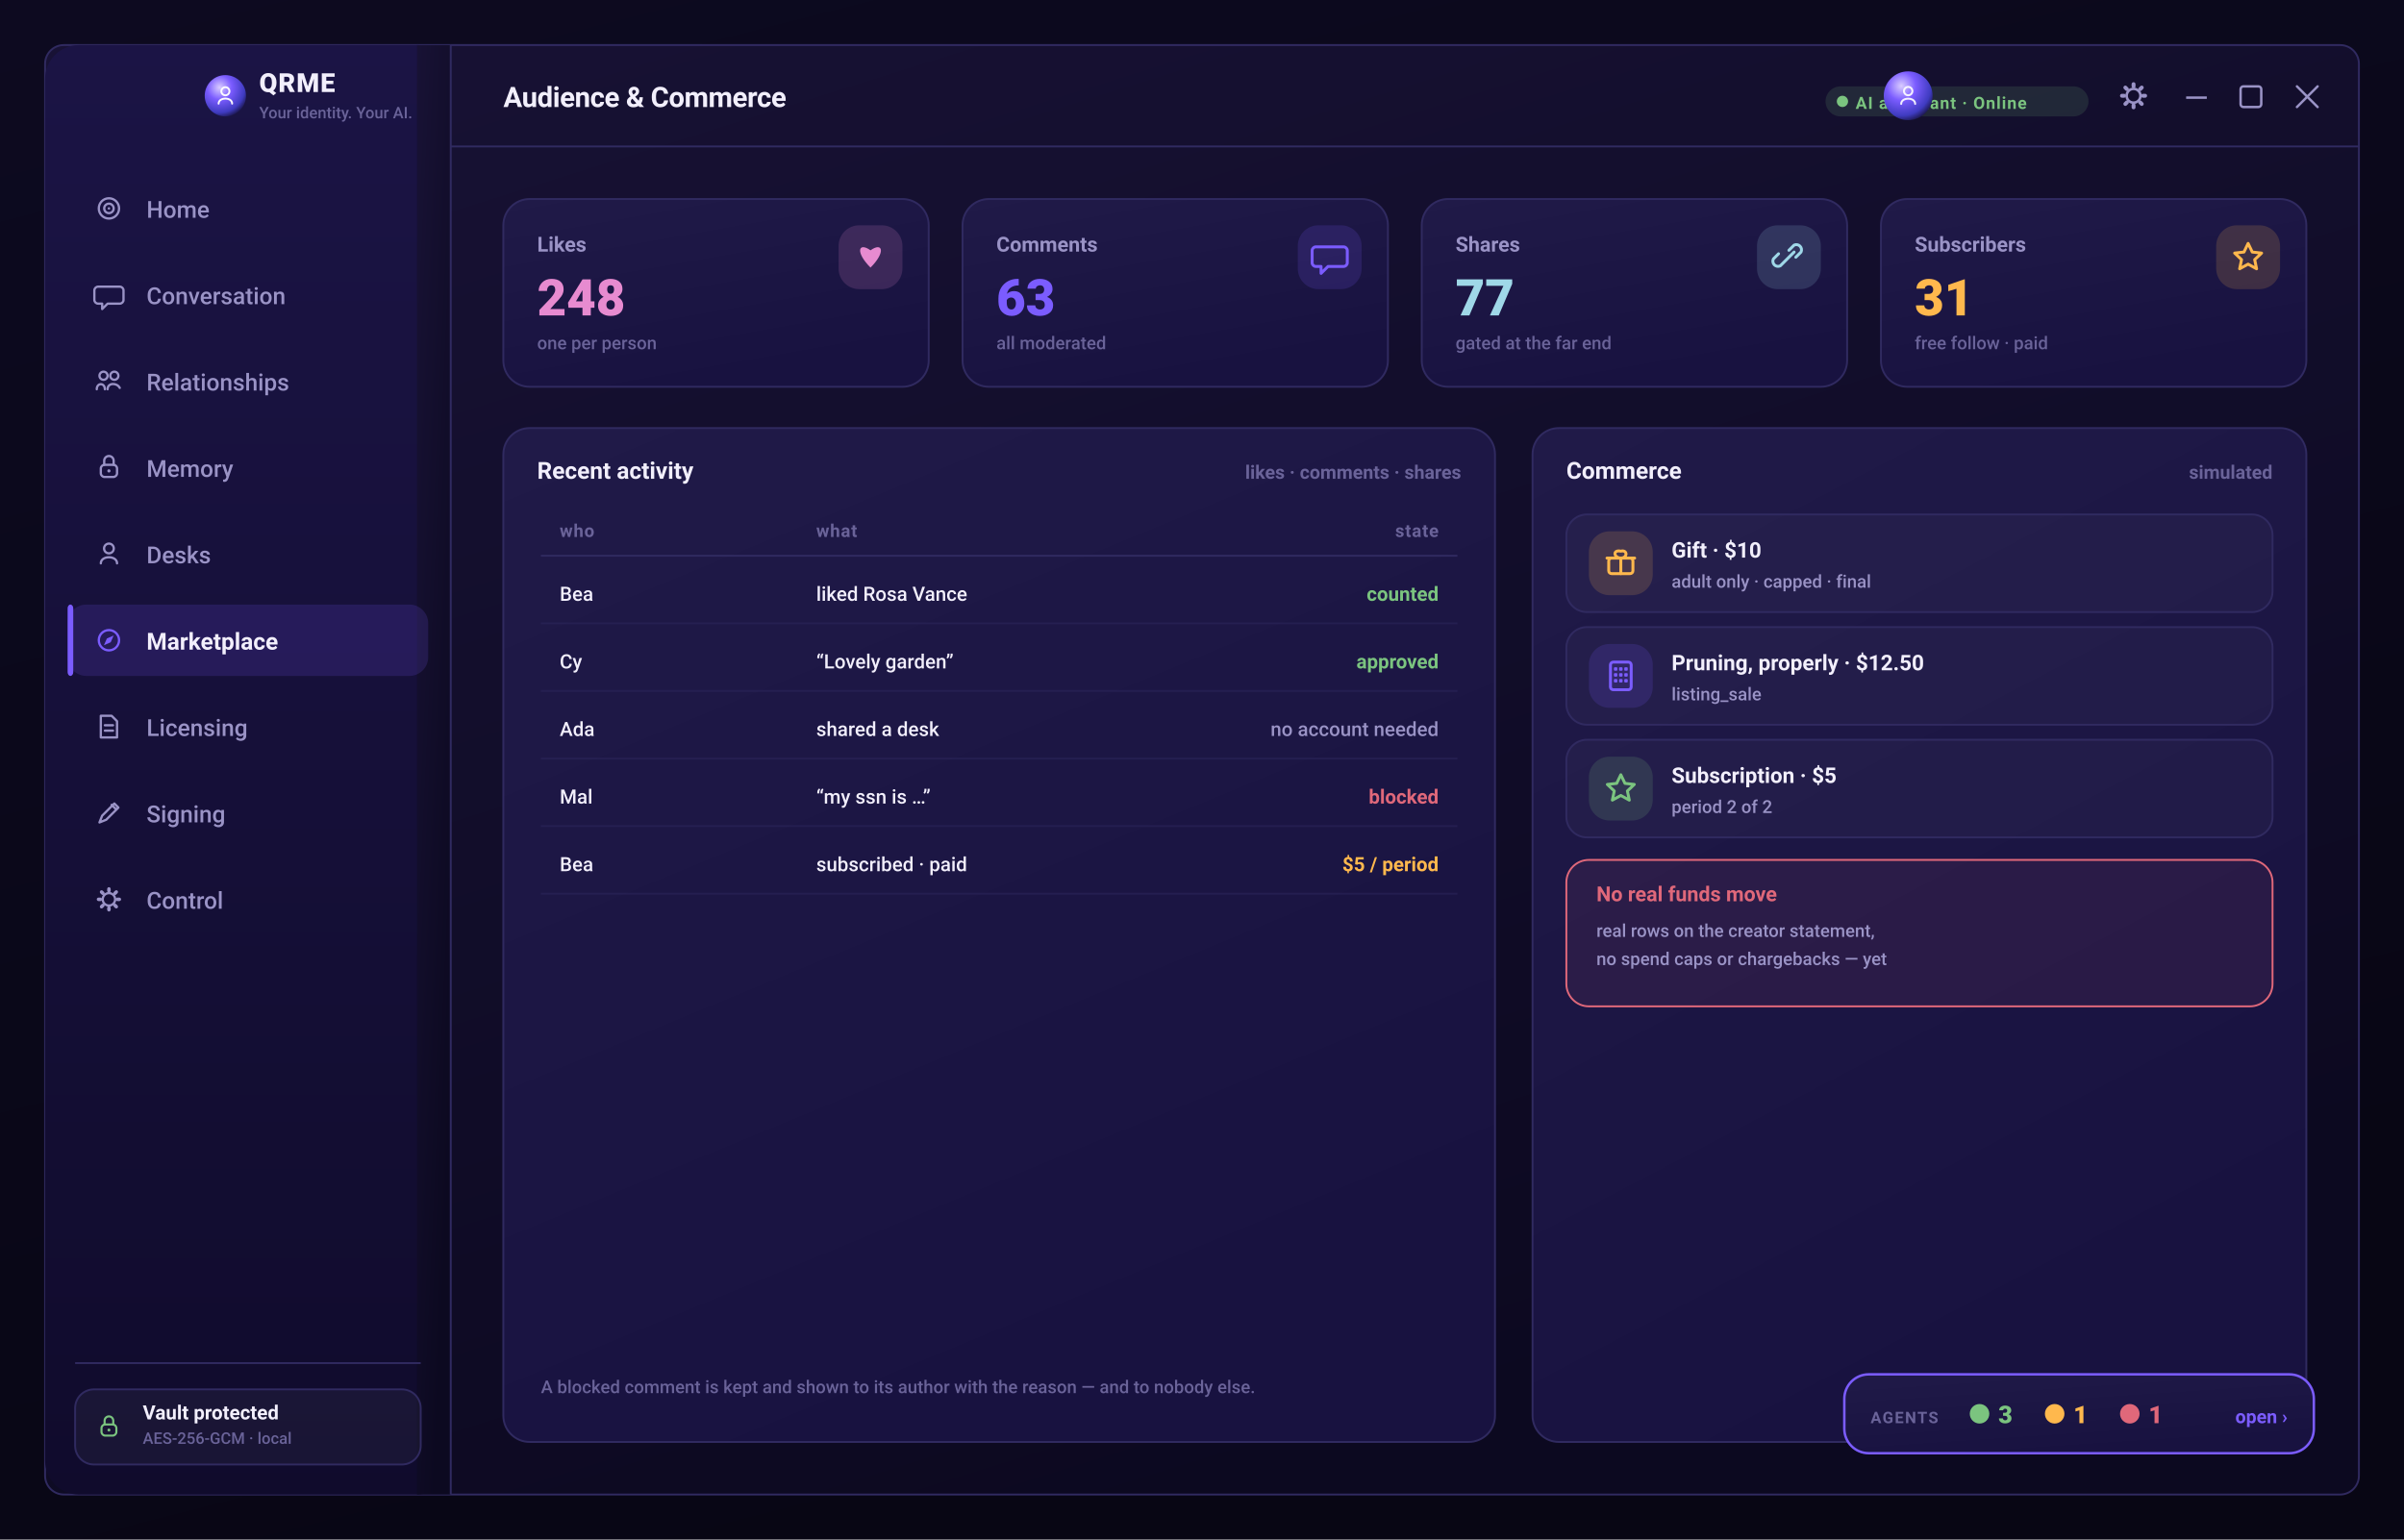
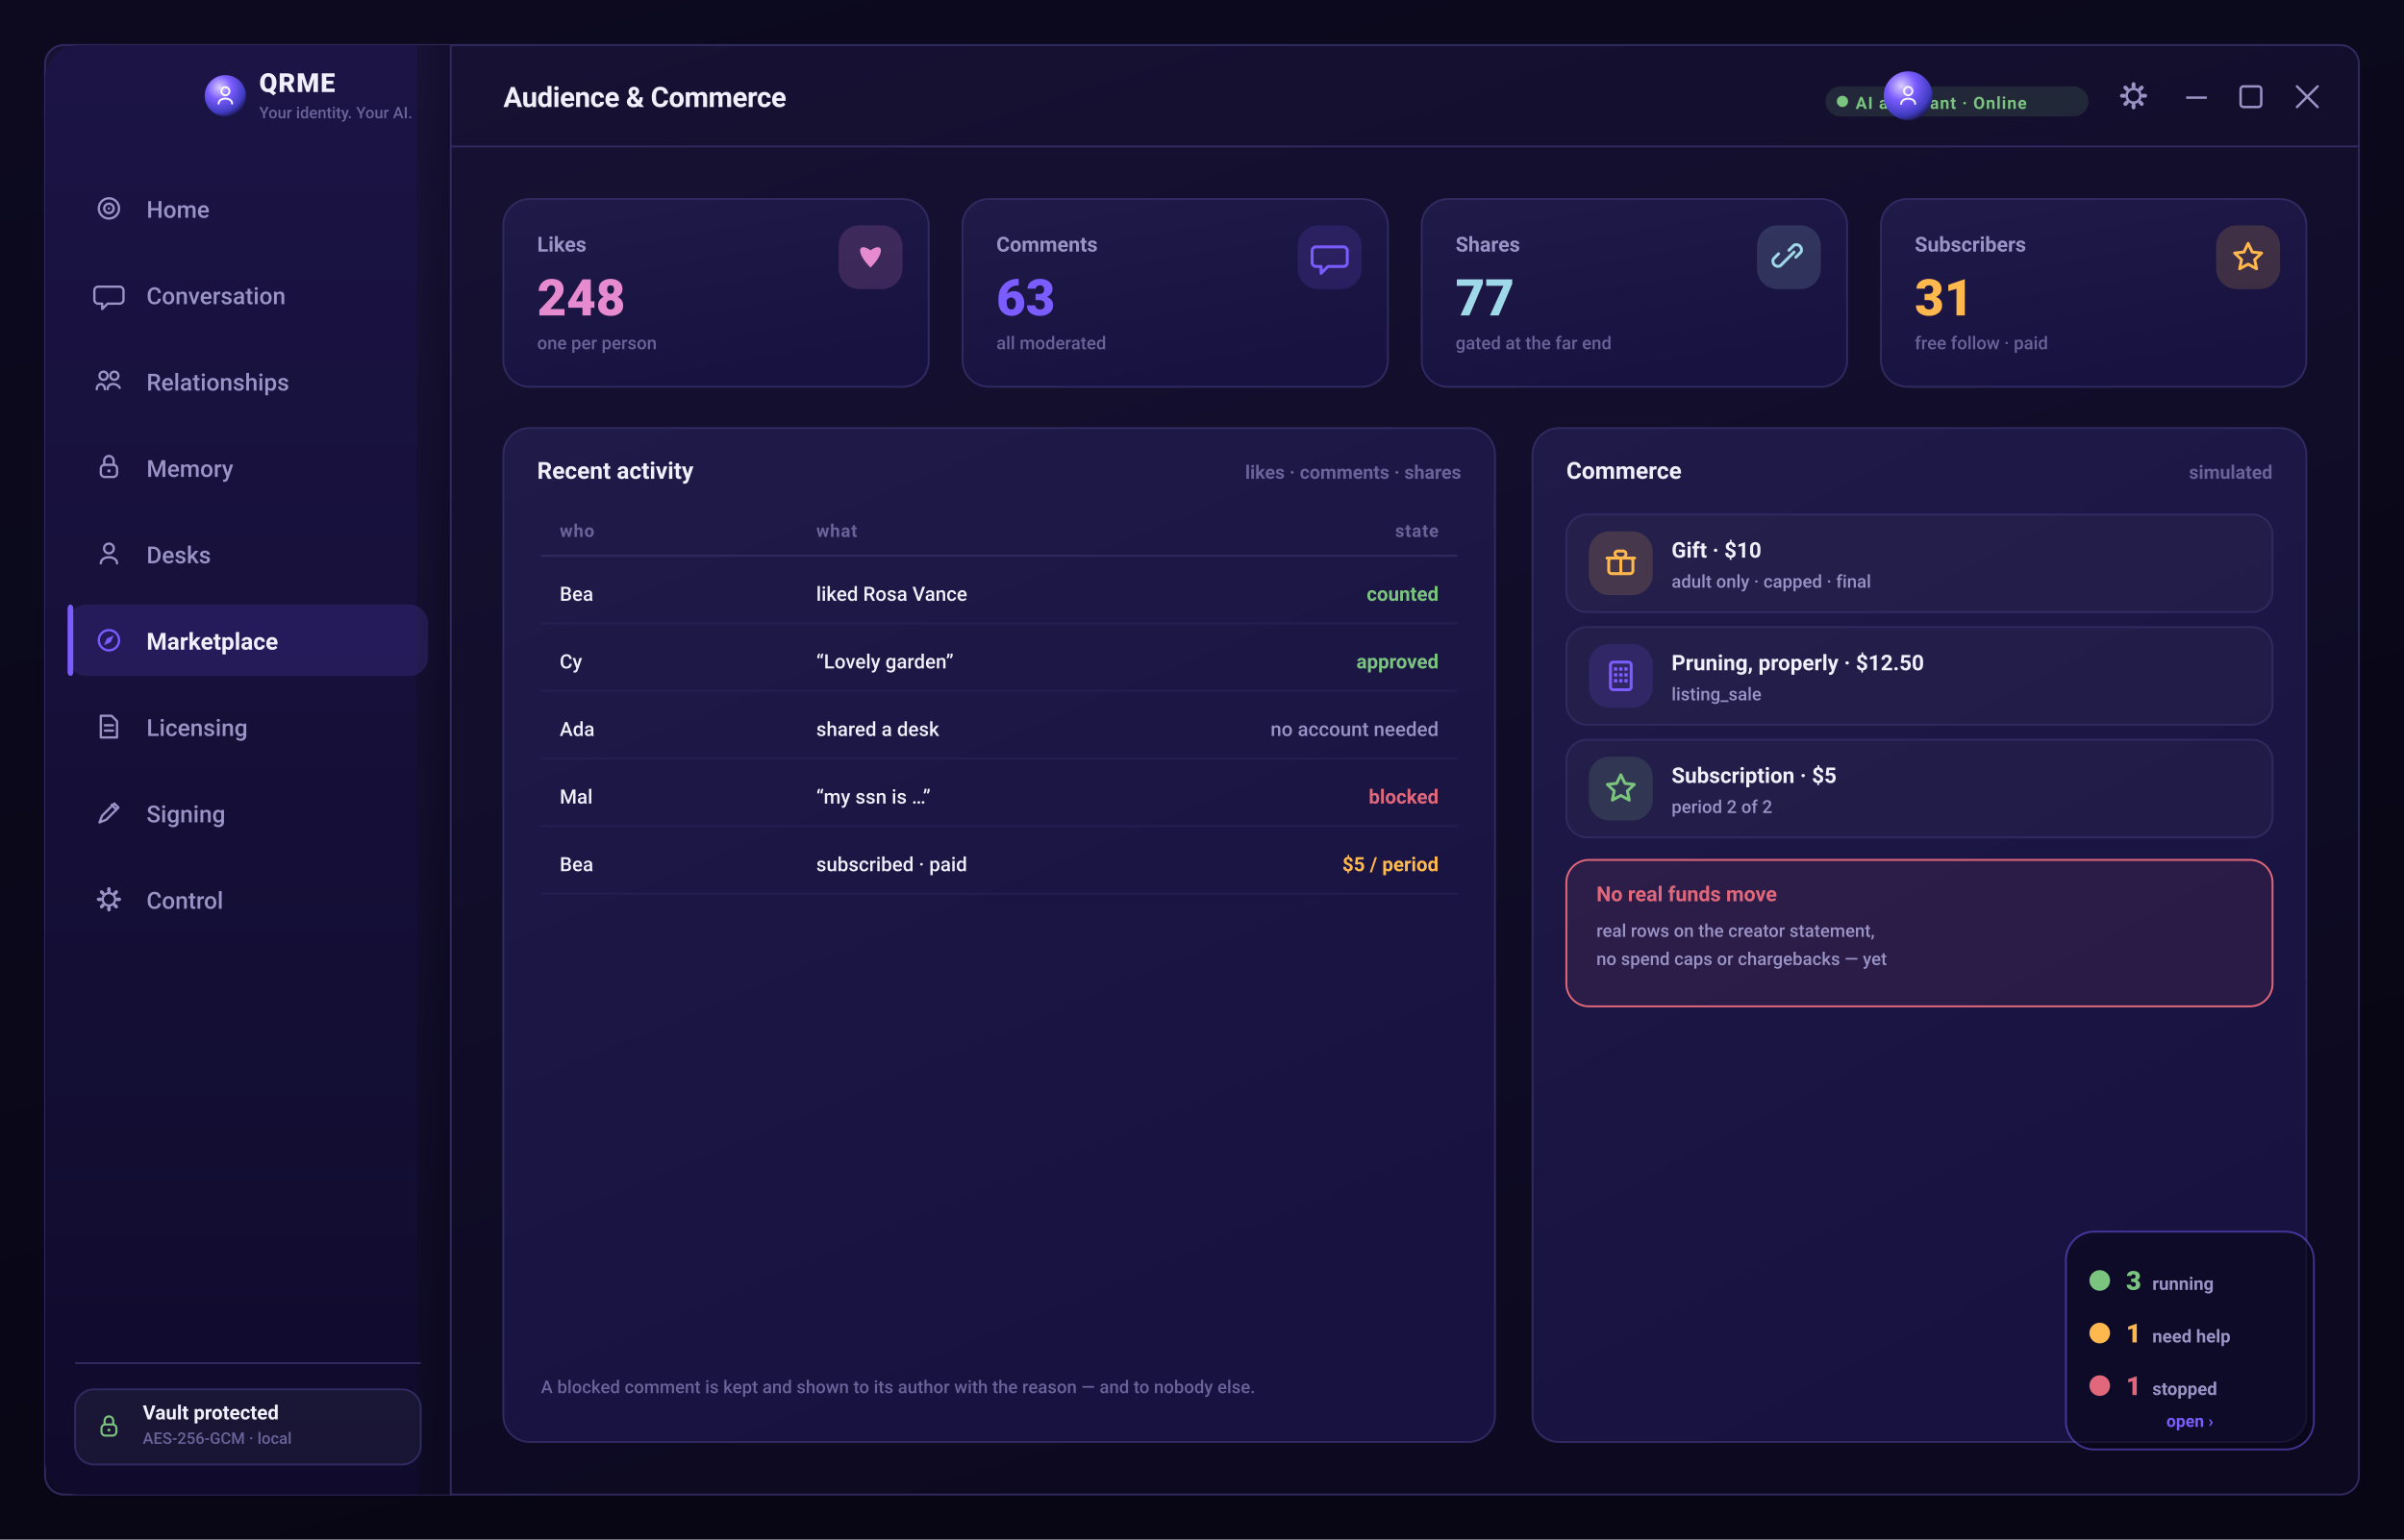
<svg xmlns="http://www.w3.org/2000/svg" width="1280" height="820" viewBox="0 0 1280 820" role="img" aria-label="QRME — Audience &amp; Commerce">
  <defs>
    <linearGradient id="gPage" x1="0" y1="0" x2="0.4" y2="1">
      <stop offset="0" stop-color="#0d0a20" />
      <stop offset="1" stop-color="#080614" />
    </linearGradient>
    <linearGradient id="gScr" x1="0" y1="0" x2="0.5" y2="1">
      <stop offset="0" stop-color="#181235" />
      <stop offset="1" stop-color="#0c0920" />
    </linearGradient>
    <linearGradient id="gSide" x1="0" y1="0" x2="0" y2="1">
      <stop offset="0" stop-color="#1b1445" />
      <stop offset="1" stop-color="#100b2c" />
    </linearGradient>
    <linearGradient id="gCard" x1="0" y1="0" x2="0.4" y2="1">
      <stop offset="0" stop-color="#201a48" />
      <stop offset="1" stop-color="#181240" />
    </linearGradient>
    <linearGradient id="gBrand" x1="0" y1="0" x2="1" y2="0">
      <stop offset="0" stop-color="#7b5cff" />
      <stop offset="1" stop-color="#9d7bff" />
    </linearGradient>
    <linearGradient id="gAmber" x1="0" y1="0" x2="1" y2="0">
      <stop offset="0" stop-color="#ffb84d" />
      <stop offset="1" stop-color="#ffd27a" />
    </linearGradient>
    <radialGradient id="orb" cx="36%" cy="30%" r="78%">
      <stop offset="0" stop-color="#d9ccff" />
      <stop offset="38%" stop-color="#7b5cff" />
      <stop offset="78%" stop-color="#3f3bc0" />
      <stop offset="100%" stop-color="#140f34" />
    </radialGradient>
  </defs>
  <rect x="0.0" y="0.0" width="1280.0" height="820.0" rx="0" fill="url(#gPage)" />
  <rect x="24" y="24" width="1232" height="772" rx="10" fill="url(#gScr)" stroke="#302a60" stroke-width="1" />
  <rect x="24.0" y="24.0" width="216.0" height="772.0" rx="18" fill="url(#gSide)" />
  <rect x="222.0" y="24.0" width="18.0" height="772.0" rx="0" fill="url(#gScr)" />
  <line x1="240" y1="24" x2="240" y2="796" stroke="#302a60" stroke-width="1" />
  <line x1="240" y1="78" x2="1256" y2="78" stroke="#302a60" stroke-width="1" />
  <line x1="1164" y1="52" x2="1175" y2="52" stroke="#9a93c6" stroke-width="1.3" />
  <rect x="1193.0" y="46.0" width="11.0" height="11.0" rx="1.5" fill="none" stroke="#9a93c6" stroke-width="1.3" />
  <path d="M1223 46 l11 11 M1234 46 l-11 11" stroke="#9a93c6" stroke-width="1.3" stroke-linecap="round" />
  <circle cx="120" cy="51" r="11" fill="url(#orb)" />
  <circle cx="120" cy="48.6" r="2.16" fill="none" stroke="rgba(255,255,255,0.95)" stroke-width="1.02" stroke-linecap="round" stroke-linejoin="round" />
  <path d="M116.4 55.2 c0 -3.6 7.2 -3.6 7.2 0" fill="none" stroke="rgba(255,255,255,0.95)" stroke-width="1.02" stroke-linecap="round" stroke-linejoin="round" />
  <text x="138.0" y="49.0" font-family="-apple-system,BlinkMacSystemFont,'SF Pro Display','SF Pro Text','Segoe UI',Roboto,system-ui,sans-serif" font-size="14" font-weight="800" fill="#f2effc" text-anchor="start" letter-spacing="0.5">QRME</text>
  <text x="138.0" y="63.0" font-family="-apple-system,BlinkMacSystemFont,'SF Pro Display','SF Pro Text','Segoe UI',Roboto,system-ui,sans-serif" font-size="8.5" font-weight="500" fill="#6a6399" text-anchor="start">Your identity. Your AI.</text>
  <text x="268.0" y="57.0" font-family="-apple-system,BlinkMacSystemFont,'SF Pro Display','SF Pro Text','Segoe UI',Roboto,system-ui,sans-serif" font-size="15" font-weight="700" fill="#f2effc" text-anchor="start" letter-spacing="-0.2">Audience &amp; Commerce</text>
  <rect x="1134.96" y="43.8" width="2.08" height="3.2" rx="1" transform="rotate(0 1136 51)" fill="#9a93c6" />
  <rect x="1134.96" y="43.8" width="2.08" height="3.2" rx="1" transform="rotate(45 1136 51)" fill="#9a93c6" />
  <rect x="1134.96" y="43.8" width="2.08" height="3.2" rx="1" transform="rotate(90 1136 51)" fill="#9a93c6" />
  <rect x="1134.96" y="43.8" width="2.08" height="3.2" rx="1" transform="rotate(135 1136 51)" fill="#9a93c6" />
  <rect x="1134.96" y="43.8" width="2.08" height="3.2" rx="1" transform="rotate(180 1136 51)" fill="#9a93c6" />
  <rect x="1134.96" y="43.8" width="2.08" height="3.2" rx="1" transform="rotate(225 1136 51)" fill="#9a93c6" />
  <rect x="1134.96" y="43.8" width="2.08" height="3.2" rx="1" transform="rotate(270 1136 51)" fill="#9a93c6" />
  <rect x="1134.96" y="43.8" width="2.08" height="3.2" rx="1" transform="rotate(315 1136 51)" fill="#9a93c6" />
  <circle cx="1136" cy="51" r="3.68" fill="none" stroke="#9a93c6" stroke-width="1.36" stroke-linecap="round" stroke-linejoin="round" />
  <rect x="972.0" y="46.0" width="140.0" height="16.0" rx="8" fill="rgba(123,196,127,0.14)" />
  <circle cx="981.0" cy="54" r="3" fill="#7bc47f" />
  <text x="988.0" y="58.0" font-family="-apple-system,BlinkMacSystemFont,'SF Pro Display','SF Pro Text','Segoe UI',Roboto,system-ui,sans-serif" font-size="9" font-weight="700" fill="#7bc47f" text-anchor="start" letter-spacing="0.5">AI assistant · Online</text>
  <circle cx="1016" cy="51" r="13" fill="url(#orb)" />
  <circle cx="1016" cy="48.52" r="2.232" fill="none" stroke="rgba(255,255,255,0.9)" stroke-width="1.05" stroke-linecap="round" stroke-linejoin="round" />
  <path d="M1012.28 55.34 c0 -3.72 7.44 -3.72 7.44 0" fill="none" stroke="rgba(255,255,255,0.9)" stroke-width="1.05" stroke-linecap="round" stroke-linejoin="round" />
  <circle cx="58" cy="111" r="5.4" fill="none" stroke="#9a93c6" stroke-width="1.22" stroke-linecap="round" stroke-linejoin="round" />
  <circle cx="58" cy="111" r="2.52" fill="none" stroke="#9a93c6" stroke-width="1.22" stroke-linecap="round" stroke-linejoin="round" />
  <circle cx="58" cy="111" r="0.648" fill="#9a93c6" />
  <text x="78.0" y="116.0" font-family="-apple-system,BlinkMacSystemFont,'SF Pro Display','SF Pro Text','Segoe UI',Roboto,system-ui,sans-serif" font-size="12.5" font-weight="500" fill="#9a93c6" text-anchor="start">Home</text>
  <path d="M52.24 152.68 h11.52 a2 2 0 0 1 2 2 v5.04 a2 2 0 0 1 -2 2 h-6.48 l-2.88 2.88 v-2.88 h-2.16 a2 2 0 0 1 -2 -2 v-5.04 a2 2 0 0 1 2 -2 Z" fill="none" stroke="#9a93c6" stroke-width="1.22" stroke-linecap="round" stroke-linejoin="round" />
  <text x="78.0" y="162.0" font-family="-apple-system,BlinkMacSystemFont,'SF Pro Display','SF Pro Text','Segoe UI',Roboto,system-ui,sans-serif" font-size="12.5" font-weight="500" fill="#9a93c6" text-anchor="start">Conversation</text>
  <circle cx="55.12" cy="200.12" r="2.16" fill="none" stroke="#9a93c6" stroke-width="1.22" stroke-linecap="round" stroke-linejoin="round" />
  <circle cx="60.88" cy="200.12" r="2.16" fill="none" stroke="#9a93c6" stroke-width="1.22" stroke-linecap="round" stroke-linejoin="round" />
  <path d="M51.52 207.32 c0 -3.6 4.32 -3.6 4.32 0 M57.28 207.32 c0 -3.6 5.04 -3.6 6.48 -0.72" fill="none" stroke="#9a93c6" stroke-width="1.22" stroke-linecap="round" stroke-linejoin="round" />
  <text x="78.0" y="208.0" font-family="-apple-system,BlinkMacSystemFont,'SF Pro Display','SF Pro Text','Segoe UI',Roboto,system-ui,sans-serif" font-size="12.5" font-weight="500" fill="#9a93c6" text-anchor="start">Relationships</text>
  <rect x="53.68" y="247.56" width="8.64" height="6.48" rx="2" fill="none" stroke="#9a93c6" stroke-width="1.22" stroke-linecap="round" stroke-linejoin="round" />
  <path d="M55.48 247.56 v-2.16 a2.52 2.52 0 0 1 5.04 0 v2.16" fill="none" stroke="#9a93c6" stroke-width="1.22" stroke-linecap="round" stroke-linejoin="round" />
  <circle cx="58" cy="250.8" r="0.864" fill="#9a93c6" />
  <text x="78.0" y="254.0" font-family="-apple-system,BlinkMacSystemFont,'SF Pro Display','SF Pro Text','Segoe UI',Roboto,system-ui,sans-serif" font-size="12.5" font-weight="500" fill="#9a93c6" text-anchor="start">Memory</text>
  <circle cx="58" cy="292.12" r="2.592" fill="none" stroke="#9a93c6" stroke-width="1.22" stroke-linecap="round" stroke-linejoin="round" />
  <path d="M53.68 300.04 c0 -4.32 8.64 -4.32 8.64 0" fill="none" stroke="#9a93c6" stroke-width="1.22" stroke-linecap="round" stroke-linejoin="round" />
  <text x="78.0" y="300.0" font-family="-apple-system,BlinkMacSystemFont,'SF Pro Display','SF Pro Text','Segoe UI',Roboto,system-ui,sans-serif" font-size="12.5" font-weight="500" fill="#9a93c6" text-anchor="start">Desks</text>
  <rect x="36.0" y="322.0" width="192.0" height="38.0" rx="10" fill="rgba(123,92,255,0.16)" />
  <rect x="36.0" y="322.0" width="3.0" height="38.0" rx="2" fill="#7b5cff" />
  <circle cx="58" cy="341" r="5.4" fill="none" stroke="#7b5cff" stroke-width="1.22" stroke-linecap="round" stroke-linejoin="round" />
  <path d="M60.52 338.48 l-1.584 3.6 -3.6 1.584 1.584 -3.6 Z" fill="#7b5cff" />
  <text x="78.0" y="346.0" font-family="-apple-system,BlinkMacSystemFont,'SF Pro Display','SF Pro Text','Segoe UI',Roboto,system-ui,sans-serif" font-size="12.5" font-weight="650" fill="#f2effc" text-anchor="start">Marketplace</text>
  <path d="M53.68 381.24 h5.76 l2.88 2.88 v8.64 h-8.64 Z" fill="none" stroke="#9a93c6" stroke-width="1.22" stroke-linecap="round" stroke-linejoin="round" />
  <path d="M55.84 386.28 h4.32 M55.84 389.16 h4.32" fill="none" stroke="#9a93c6" stroke-width="1.22" stroke-linecap="round" stroke-linejoin="round" />
  <text x="78.0" y="392.0" font-family="-apple-system,BlinkMacSystemFont,'SF Pro Display','SF Pro Text','Segoe UI',Roboto,system-ui,sans-serif" font-size="12.5" font-weight="500" fill="#9a93c6" text-anchor="start">Licensing</text>
  <path d="M52.96 438.04 l1.44 -3.6 6.48 -6.48 2.16 2.16 -6.48 6.48 -3.6 1.44 Z" fill="none" stroke="#9a93c6" stroke-width="1.22" stroke-linecap="round" stroke-linejoin="round" />
  <path d="M59.44 428.68 l2.16 2.16" fill="none" stroke="#9a93c6" stroke-width="1.22" stroke-linecap="round" stroke-linejoin="round" />
  <text x="78.0" y="438.0" font-family="-apple-system,BlinkMacSystemFont,'SF Pro Display','SF Pro Text','Segoe UI',Roboto,system-ui,sans-serif" font-size="12.5" font-weight="500" fill="#9a93c6" text-anchor="start">Signing</text>
  <rect x="57.064" y="472.52" width="1.872" height="2.88" rx="1" transform="rotate(0 58 479)" fill="#9a93c6" />
  <rect x="57.064" y="472.52" width="1.872" height="2.88" rx="1" transform="rotate(45 58 479)" fill="#9a93c6" />
  <rect x="57.064" y="472.52" width="1.872" height="2.88" rx="1" transform="rotate(90 58 479)" fill="#9a93c6" />
  <rect x="57.064" y="472.52" width="1.872" height="2.88" rx="1" transform="rotate(135 58 479)" fill="#9a93c6" />
  <rect x="57.064" y="472.52" width="1.872" height="2.88" rx="1" transform="rotate(180 58 479)" fill="#9a93c6" />
  <rect x="57.064" y="472.52" width="1.872" height="2.88" rx="1" transform="rotate(225 58 479)" fill="#9a93c6" />
  <rect x="57.064" y="472.52" width="1.872" height="2.88" rx="1" transform="rotate(270 58 479)" fill="#9a93c6" />
  <rect x="57.064" y="472.52" width="1.872" height="2.88" rx="1" transform="rotate(315 58 479)" fill="#9a93c6" />
  <circle cx="58" cy="479" r="3.312" fill="none" stroke="#9a93c6" stroke-width="1.22" stroke-linecap="round" stroke-linejoin="round" />
  <text x="78.0" y="484.0" font-family="-apple-system,BlinkMacSystemFont,'SF Pro Display','SF Pro Text','Segoe UI',Roboto,system-ui,sans-serif" font-size="12.5" font-weight="500" fill="#9a93c6" text-anchor="start">Control</text>
  <line x1="40" y1="726" x2="224" y2="726" stroke="#302a60" stroke-width="1" />
  <rect x="40.0" y="740.0" width="184.0" height="40.0" rx="10" fill="rgba(255,255,255,0.04)" stroke="#302a60" stroke-width="1" />
  <rect x="54.04" y="758.68" width="7.92" height="5.94" rx="2" fill="none" stroke="#7bc47f" stroke-width="1.12" stroke-linecap="round" stroke-linejoin="round" />
  <path d="M55.69 758.68 v-1.98 a2.31 2.31 0 0 1 4.62 0 v1.98" fill="none" stroke="#7bc47f" stroke-width="1.12" stroke-linecap="round" stroke-linejoin="round" />
  <circle cx="58" cy="761.65" r="0.792" fill="#7bc47f" />
  <text x="76.0" y="756.0" font-family="-apple-system,BlinkMacSystemFont,'SF Pro Display','SF Pro Text','Segoe UI',Roboto,system-ui,sans-serif" font-size="10.5" font-weight="650" fill="#f2effc" text-anchor="start">Vault protected</text>
  <text x="76.0" y="769.0" font-family="-apple-system,BlinkMacSystemFont,'SF Pro Display','SF Pro Text','Segoe UI',Roboto,system-ui,sans-serif" font-size="8.5" font-weight="500" fill="#6a6399" text-anchor="start">AES-256-GCM · local</text>
  <rect x="268.0" y="106.0" width="226.5" height="100.0" rx="14" fill="url(#gCard)" stroke="#302a60" stroke-width="1" />
  <text x="286.0" y="134.0" font-family="-apple-system,BlinkMacSystemFont,'SF Pro Display','SF Pro Text','Segoe UI',Roboto,system-ui,sans-serif" font-size="11" font-weight="600" fill="#9a93c6" text-anchor="start">Likes</text>
  <text x="286.0" y="168.0" font-family="-apple-system,BlinkMacSystemFont,'SF Pro Display','SF Pro Text','Segoe UI',Roboto,system-ui,sans-serif" font-size="27" font-weight="800" fill="#e78bd0" text-anchor="start">248</text>
  <text x="286.0" y="186.0" font-family="-apple-system,BlinkMacSystemFont,'SF Pro Display','SF Pro Text','Segoe UI',Roboto,system-ui,sans-serif" font-size="9.5" font-weight="500" fill="#6a6399" text-anchor="start">one per person</text>
  <rect x="446.5" y="120.0" width="34.0" height="34.0" rx="11" fill="rgba(231,139,208,0.16)" />
  <path d="M463.5 142.52 C455.22 134.24,457.06 128.72,463.5 133.32 C469.94 128.72,471.78 134.24,463.5 142.52 Z" fill="#e78bd0" />
  <rect x="512.5" y="106.0" width="226.5" height="100.0" rx="14" fill="url(#gCard)" stroke="#302a60" stroke-width="1" />
  <text x="530.5" y="134.0" font-family="-apple-system,BlinkMacSystemFont,'SF Pro Display','SF Pro Text','Segoe UI',Roboto,system-ui,sans-serif" font-size="11" font-weight="600" fill="#9a93c6" text-anchor="start">Comments</text>
  <text x="530.5" y="168.0" font-family="-apple-system,BlinkMacSystemFont,'SF Pro Display','SF Pro Text','Segoe UI',Roboto,system-ui,sans-serif" font-size="27" font-weight="800" fill="#7b5cff" text-anchor="start">63</text>
  <text x="530.5" y="186.0" font-family="-apple-system,BlinkMacSystemFont,'SF Pro Display','SF Pro Text','Segoe UI',Roboto,system-ui,sans-serif" font-size="9.5" font-weight="500" fill="#6a6399" text-anchor="start">all moderated</text>
  <rect x="691.0" y="120.0" width="34.0" height="34.0" rx="11" fill="rgba(123,92,255,0.16)" />
  <path d="M700.64 131.48 h14.72 a2 2 0 0 1 2 2 v6.44 a2 2 0 0 1 -2 2 h-8.28 l-3.68 3.68 v-3.68 h-2.76 a2 2 0 0 1 -2 -2 v-6.44 a2 2 0 0 1 2 -2 Z" fill="none" stroke="#7b5cff" stroke-width="1.56" stroke-linecap="round" stroke-linejoin="round" />
  <rect x="757.0" y="106.0" width="226.5" height="100.0" rx="14" fill="url(#gCard)" stroke="#302a60" stroke-width="1" />
  <text x="775.0" y="134.0" font-family="-apple-system,BlinkMacSystemFont,'SF Pro Display','SF Pro Text','Segoe UI',Roboto,system-ui,sans-serif" font-size="11" font-weight="600" fill="#9a93c6" text-anchor="start">Shares</text>
  <text x="775.0" y="168.0" font-family="-apple-system,BlinkMacSystemFont,'SF Pro Display','SF Pro Text','Segoe UI',Roboto,system-ui,sans-serif" font-size="27" font-weight="800" fill="#9fd8e8" text-anchor="start">77</text>
  <text x="775.0" y="186.0" font-family="-apple-system,BlinkMacSystemFont,'SF Pro Display','SF Pro Text','Segoe UI',Roboto,system-ui,sans-serif" font-size="9.5" font-weight="500" fill="#6a6399" text-anchor="start">gated at the far end</text>
  <rect x="935.5" y="120.0" width="34.0" height="34.0" rx="11" fill="rgba(159,216,232,0.16)" />
  <path d="M950.66 138.84 l-2.76 2.76 a2.76 2.76 0 0 1 -3.68 -3.68 l2.76 -2.76 m5.52 -1.84 l2.76 -2.76 a2.76 2.76 0 0 1 3.68 3.68 l-2.76 2.76 M949.74 139.76 l5.52 -5.52" fill="none" stroke="#9fd8e8" stroke-width="1.56" stroke-linecap="round" stroke-linejoin="round" />
  <rect x="1001.5" y="106.0" width="226.5" height="100.0" rx="14" fill="url(#gCard)" stroke="#302a60" stroke-width="1" />
  <text x="1019.5" y="134.0" font-family="-apple-system,BlinkMacSystemFont,'SF Pro Display','SF Pro Text','Segoe UI',Roboto,system-ui,sans-serif" font-size="11" font-weight="600" fill="#9a93c6" text-anchor="start">Subscribers</text>
  <text x="1019.5" y="168.0" font-family="-apple-system,BlinkMacSystemFont,'SF Pro Display','SF Pro Text','Segoe UI',Roboto,system-ui,sans-serif" font-size="27" font-weight="800" fill="#ffb84d" text-anchor="start">31</text>
  <text x="1019.5" y="186.0" font-family="-apple-system,BlinkMacSystemFont,'SF Pro Display','SF Pro Text','Segoe UI',Roboto,system-ui,sans-serif" font-size="9.5" font-weight="500" fill="#6a6399" text-anchor="start">free follow · paid</text>
  <rect x="1180.0" y="120.0" width="34.0" height="34.0" rx="11" fill="rgba(255,184,77,0.16)" />
  <path d="M1197.0 129.64 l2.208 4.6 4.968 0.552 -3.68 3.496 1.012 4.876 -4.508 -2.484 -4.508 2.484 1.012 -4.876 -3.68 -3.496 4.968 -0.552 Z" fill="none" stroke="#ffb84d" stroke-width="1.56" stroke-linecap="round" stroke-linejoin="round" />
  <rect x="268.0" y="228.0" width="528.0" height="540.0" rx="14" fill="url(#gCard)" stroke="#302a60" stroke-width="1" />
  <text x="286.0" y="255.0" font-family="-apple-system,BlinkMacSystemFont,'SF Pro Display','SF Pro Text','Segoe UI',Roboto,system-ui,sans-serif" font-size="12.5" font-weight="700" fill="#f2effc" text-anchor="start">Recent activity</text>
  <text x="778.0" y="255.0" font-family="-apple-system,BlinkMacSystemFont,'SF Pro Display','SF Pro Text','Segoe UI',Roboto,system-ui,sans-serif" font-size="10" font-weight="600" fill="#6a6399" text-anchor="end">likes · comments · shares</text>
  <text x="298.0" y="286.0" font-family="-apple-system,BlinkMacSystemFont,'SF Pro Display','SF Pro Text','Segoe UI',Roboto,system-ui,sans-serif" font-size="9.5" font-weight="700" fill="#6a6399" text-anchor="start" letter-spacing="0.4">who</text>
  <text x="434.6" y="286.0" font-family="-apple-system,BlinkMacSystemFont,'SF Pro Display','SF Pro Text','Segoe UI',Roboto,system-ui,sans-serif" font-size="9.5" font-weight="700" fill="#6a6399" text-anchor="start" letter-spacing="0.4">what</text>
  <text x="766.0" y="286.0" font-family="-apple-system,BlinkMacSystemFont,'SF Pro Display','SF Pro Text','Segoe UI',Roboto,system-ui,sans-serif" font-size="9.5" font-weight="700" fill="#6a6399" text-anchor="end" letter-spacing="0.4">state</text>
  <line x1="288" y1="296" x2="776.0" y2="296" stroke="#302a60" stroke-width="1" />
  <text x="298.0" y="320.0" font-family="-apple-system,BlinkMacSystemFont,'SF Pro Display','SF Pro Text','Segoe UI',Roboto,system-ui,sans-serif" font-size="10.5" font-weight="500" fill="#f2effc" text-anchor="start">Bea</text>
  <text x="434.6" y="320.0" font-family="-apple-system,BlinkMacSystemFont,'SF Pro Display','SF Pro Text','Segoe UI',Roboto,system-ui,sans-serif" font-size="10.5" font-weight="500" fill="#f2effc" text-anchor="start">liked Rosa Vance</text>
  <text x="766.0" y="320.0" font-family="-apple-system,BlinkMacSystemFont,'SF Pro Display','SF Pro Text','Segoe UI',Roboto,system-ui,sans-serif" font-size="10.5" font-weight="600" fill="#7bc47f" text-anchor="end">counted</text>
  <line x1="288" y1="332" x2="776.0" y2="332" stroke="rgba(48,42,96,0.45)" stroke-width="1" />
  <text x="298.0" y="356.0" font-family="-apple-system,BlinkMacSystemFont,'SF Pro Display','SF Pro Text','Segoe UI',Roboto,system-ui,sans-serif" font-size="10.5" font-weight="500" fill="#f2effc" text-anchor="start">Cy</text>
  <text x="434.6" y="356.0" font-family="-apple-system,BlinkMacSystemFont,'SF Pro Display','SF Pro Text','Segoe UI',Roboto,system-ui,sans-serif" font-size="10.5" font-weight="500" fill="#f2effc" text-anchor="start">“Lovely garden”</text>
  <text x="766.0" y="356.0" font-family="-apple-system,BlinkMacSystemFont,'SF Pro Display','SF Pro Text','Segoe UI',Roboto,system-ui,sans-serif" font-size="10.5" font-weight="600" fill="#7bc47f" text-anchor="end">approved</text>
  <line x1="288" y1="368" x2="776.0" y2="368" stroke="rgba(48,42,96,0.45)" stroke-width="1" />
  <text x="298.0" y="392.0" font-family="-apple-system,BlinkMacSystemFont,'SF Pro Display','SF Pro Text','Segoe UI',Roboto,system-ui,sans-serif" font-size="10.5" font-weight="500" fill="#f2effc" text-anchor="start">Ada</text>
  <text x="434.6" y="392.0" font-family="-apple-system,BlinkMacSystemFont,'SF Pro Display','SF Pro Text','Segoe UI',Roboto,system-ui,sans-serif" font-size="10.5" font-weight="500" fill="#f2effc" text-anchor="start">shared a desk</text>
  <text x="766.0" y="392.0" font-family="-apple-system,BlinkMacSystemFont,'SF Pro Display','SF Pro Text','Segoe UI',Roboto,system-ui,sans-serif" font-size="10.5" font-weight="500" fill="#9a93c6" text-anchor="end">no account needed</text>
  <line x1="288" y1="404" x2="776.0" y2="404" stroke="rgba(48,42,96,0.45)" stroke-width="1" />
  <text x="298.0" y="428.0" font-family="-apple-system,BlinkMacSystemFont,'SF Pro Display','SF Pro Text','Segoe UI',Roboto,system-ui,sans-serif" font-size="10.5" font-weight="500" fill="#f2effc" text-anchor="start">Mal</text>
  <text x="434.6" y="428.0" font-family="-apple-system,BlinkMacSystemFont,'SF Pro Display','SF Pro Text','Segoe UI',Roboto,system-ui,sans-serif" font-size="10.5" font-weight="500" fill="#f2effc" text-anchor="start">“my ssn is …”</text>
  <text x="766.0" y="428.0" font-family="-apple-system,BlinkMacSystemFont,'SF Pro Display','SF Pro Text','Segoe UI',Roboto,system-ui,sans-serif" font-size="10.5" font-weight="700" fill="#e0687a" text-anchor="end">blocked</text>
  <line x1="288" y1="440" x2="776.0" y2="440" stroke="rgba(48,42,96,0.45)" stroke-width="1" />
  <text x="298.0" y="464.0" font-family="-apple-system,BlinkMacSystemFont,'SF Pro Display','SF Pro Text','Segoe UI',Roboto,system-ui,sans-serif" font-size="10.5" font-weight="500" fill="#f2effc" text-anchor="start">Bea</text>
  <text x="434.6" y="464.0" font-family="-apple-system,BlinkMacSystemFont,'SF Pro Display','SF Pro Text','Segoe UI',Roboto,system-ui,sans-serif" font-size="10.5" font-weight="500" fill="#f2effc" text-anchor="start">subscribed · paid</text>
  <text x="766.0" y="464.0" font-family="-apple-system,BlinkMacSystemFont,'SF Pro Display','SF Pro Text','Segoe UI',Roboto,system-ui,sans-serif" font-size="10.5" font-weight="700" fill="#ffb84d" text-anchor="end">$5 / period</text>
  <line x1="288" y1="476" x2="776.0" y2="476" stroke="rgba(48,42,96,0.45)" stroke-width="1" />
  <text x="288.0" y="742.0" font-family="-apple-system,BlinkMacSystemFont,'SF Pro Display','SF Pro Text','Segoe UI',Roboto,system-ui,sans-serif" font-size="9.5" font-weight="500" fill="#6a6399" text-anchor="start">A blocked comment is kept and shown to its author with the reason — and to nobody else.</text>
  <rect x="816.0" y="228.0" width="412.0" height="540.0" rx="14" fill="url(#gCard)" stroke="#302a60" stroke-width="1" />
  <text x="834.0" y="255.0" font-family="-apple-system,BlinkMacSystemFont,'SF Pro Display','SF Pro Text','Segoe UI',Roboto,system-ui,sans-serif" font-size="12.5" font-weight="700" fill="#f2effc" text-anchor="start">Commerce</text>
  <text x="1210.0" y="255.0" font-family="-apple-system,BlinkMacSystemFont,'SF Pro Display','SF Pro Text','Segoe UI',Roboto,system-ui,sans-serif" font-size="10" font-weight="600" fill="#6a6399" text-anchor="end">simulated</text>
  <rect x="834.0" y="274.0" width="376.0" height="52.0" rx="11" fill="rgba(255,255,255,0.03)" stroke="#302a60" stroke-width="1" />
  <rect x="846.0" y="283.0" width="34.0" height="34.0" rx="11" fill="rgba(255,184,77,0.16)" />
  <rect x="856.56" y="297.24" width="12.88" height="8.28" rx="1.5" fill="none" stroke="#ffb84d" stroke-width="1.56" stroke-linecap="round" stroke-linejoin="round" />
  <path d="M855.64 297.24 h14.72 M863.0 297.24 v8.28 M863.0 297.24 c-3.68 0 -4.6 -4.6 0 -3.68 c3.68 -0.92 3.68 3.68 0 3.68" fill="none" stroke="#ffb84d" stroke-width="1.56" stroke-linecap="round" stroke-linejoin="round" />
  <text x="890.0" y="297.0" font-family="-apple-system,BlinkMacSystemFont,'SF Pro Display','SF Pro Text','Segoe UI',Roboto,system-ui,sans-serif" font-size="11.5" font-weight="650" fill="#f2effc" text-anchor="start">Gift · $10</text>
  <text x="890.0" y="313.0" font-family="-apple-system,BlinkMacSystemFont,'SF Pro Display','SF Pro Text','Segoe UI',Roboto,system-ui,sans-serif" font-size="9.5" font-weight="500" fill="#9a93c6" text-anchor="start">adult only · capped · final</text>
  <rect x="834.0" y="334.0" width="376.0" height="52.0" rx="11" fill="rgba(255,255,255,0.03)" stroke="#302a60" stroke-width="1" />
  <rect x="846.0" y="343.0" width="34.0" height="34.0" rx="11" fill="rgba(123,92,255,0.16)" />
  <rect x="857.48" y="352.64" width="11.04" height="14.72" rx="1.5" fill="none" stroke="#7b5cff" stroke-width="1.56" stroke-linecap="round" stroke-linejoin="round" />
  <rect x="859.32" y="355.4" width="1.84" height="1.84" rx="0.4" fill="#7b5cff" />
  <rect x="862.08" y="355.4" width="1.84" height="1.84" rx="0.4" fill="#7b5cff" />
  <rect x="864.84" y="355.4" width="1.84" height="1.84" rx="0.4" fill="#7b5cff" />
  <rect x="859.32" y="358.528" width="1.84" height="1.84" rx="0.4" fill="#7b5cff" />
  <rect x="862.08" y="358.528" width="1.84" height="1.84" rx="0.4" fill="#7b5cff" />
  <rect x="864.84" y="358.528" width="1.84" height="1.84" rx="0.4" fill="#7b5cff" />
  <rect x="859.32" y="361.656" width="1.84" height="1.84" rx="0.4" fill="#7b5cff" />
  <rect x="862.08" y="361.656" width="1.84" height="1.84" rx="0.4" fill="#7b5cff" />
  <rect x="864.84" y="361.656" width="1.84" height="1.84" rx="0.4" fill="#7b5cff" />
  <text x="890.0" y="357.0" font-family="-apple-system,BlinkMacSystemFont,'SF Pro Display','SF Pro Text','Segoe UI',Roboto,system-ui,sans-serif" font-size="11.5" font-weight="650" fill="#f2effc" text-anchor="start">Pruning, properly · $12.50</text>
  <text x="890.0" y="373.0" font-family="-apple-system,BlinkMacSystemFont,'SF Pro Display','SF Pro Text','Segoe UI',Roboto,system-ui,sans-serif" font-size="9.5" font-weight="500" fill="#9a93c6" text-anchor="start">listing_sale</text>
  <rect x="834.0" y="394.0" width="376.0" height="52.0" rx="11" fill="rgba(255,255,255,0.03)" stroke="#302a60" stroke-width="1" />
  <rect x="846.0" y="403.0" width="34.0" height="34.0" rx="11" fill="rgba(123,196,127,0.16)" />
  <path d="M863.0 412.64 l2.208 4.6 4.968 0.552 -3.68 3.496 1.012 4.876 -4.508 -2.484 -4.508 2.484 1.012 -4.876 -3.68 -3.496 4.968 -0.552 Z" fill="none" stroke="#7bc47f" stroke-width="1.56" stroke-linecap="round" stroke-linejoin="round" />
  <text x="890.0" y="417.0" font-family="-apple-system,BlinkMacSystemFont,'SF Pro Display','SF Pro Text','Segoe UI',Roboto,system-ui,sans-serif" font-size="11.5" font-weight="650" fill="#f2effc" text-anchor="start">Subscription · $5</text>
  <text x="890.0" y="433.0" font-family="-apple-system,BlinkMacSystemFont,'SF Pro Display','SF Pro Text','Segoe UI',Roboto,system-ui,sans-serif" font-size="9.5" font-weight="500" fill="#9a93c6" text-anchor="start">period 2 of 2</text>
  <rect x="834.0" y="458.0" width="376.0" height="78.0" rx="12" fill="rgba(224,104,122,0.08)" stroke="#e0687a" stroke-width="1" />
  <text x="850.0" y="480.0" font-family="-apple-system,BlinkMacSystemFont,'SF Pro Display','SF Pro Text','Segoe UI',Roboto,system-ui,sans-serif" font-size="11" font-weight="700" fill="#e0687a" text-anchor="start">No real funds move</text>
  <text x="850.0" y="499.0" font-family="-apple-system,BlinkMacSystemFont,'SF Pro Display','SF Pro Text','Segoe UI',Roboto,system-ui,sans-serif" font-size="9.5" font-weight="500" fill="#9a93c6" text-anchor="start">real rows on the creator statement,</text>
  <text x="850.0" y="514.0" font-family="-apple-system,BlinkMacSystemFont,'SF Pro Display','SF Pro Text','Segoe UI',Roboto,system-ui,sans-serif" font-size="9.5" font-weight="500" fill="#9a93c6" text-anchor="start">no spend caps or chargebacks — yet</text>
-   <rect x="982.0" y="732.0" width="250.0" height="42.0" rx="13" fill="url(#gCard)" stroke="#7b5cff" stroke-width="1.3" />
-   <text x="996.0" y="758.0" font-family="-apple-system,BlinkMacSystemFont,'SF Pro Display','SF Pro Text','Segoe UI',Roboto,system-ui,sans-serif" font-size="8.5" font-weight="700" fill="#6a6399" text-anchor="start" letter-spacing="0.7">AGENTS</text>
-   <circle cx="1054" cy="753" r="5.2" fill="#7bc47f" />
-   <text x="1064.0" y="758.0" font-family="-apple-system,BlinkMacSystemFont,'SF Pro Display','SF Pro Text','Segoe UI',Roboto,system-ui,sans-serif" font-size="13" font-weight="800" fill="#7bc47f" text-anchor="start">3</text>
-   <circle cx="1094" cy="753" r="5.2" fill="#ffb84d" />
-   <text x="1104.0" y="758.0" font-family="-apple-system,BlinkMacSystemFont,'SF Pro Display','SF Pro Text','Segoe UI',Roboto,system-ui,sans-serif" font-size="13" font-weight="800" fill="#ffb84d" text-anchor="start">1</text>
-   <circle cx="1134" cy="753" r="5.2" fill="#e0687a" />
-   <text x="1144.0" y="758.0" font-family="-apple-system,BlinkMacSystemFont,'SF Pro Display','SF Pro Text','Segoe UI',Roboto,system-ui,sans-serif" font-size="13" font-weight="800" fill="#e0687a" text-anchor="start">1</text>
-   <text x="1218.0" y="758.0" font-family="-apple-system,BlinkMacSystemFont,'SF Pro Display','SF Pro Text','Segoe UI',Roboto,system-ui,sans-serif" font-size="10" font-weight="700" fill="#7b5cff" text-anchor="end">open ›</text>
+   <rect x="1100.0" y="656.0" width="132.0" height="116.0" rx="15" fill="rgba(9,7,26,0.62)" stroke="rgba(123,92,255,0.5)" stroke-width="1" />
+   <circle cx="1118" cy="682" r="5.5" fill="#7bc47f" />
+   <text x="1132.0" y="687.0" font-family="-apple-system,BlinkMacSystemFont,'SF Pro Display','SF Pro Text','Segoe UI',Roboto,system-ui,sans-serif" font-size="14" font-weight="800" fill="#7bc47f" text-anchor="start">3</text>
+   <text x="1146.0" y="687.0" font-family="-apple-system,BlinkMacSystemFont,'SF Pro Display','SF Pro Text','Segoe UI',Roboto,system-ui,sans-serif" font-size="9.5" font-weight="600" fill="#9a93c6" text-anchor="start">running</text>
+   <circle cx="1118" cy="710" r="5.5" fill="#ffb84d" />
+   <text x="1132.0" y="715.0" font-family="-apple-system,BlinkMacSystemFont,'SF Pro Display','SF Pro Text','Segoe UI',Roboto,system-ui,sans-serif" font-size="14" font-weight="800" fill="#ffb84d" text-anchor="start">1</text>
+   <text x="1146.0" y="715.0" font-family="-apple-system,BlinkMacSystemFont,'SF Pro Display','SF Pro Text','Segoe UI',Roboto,system-ui,sans-serif" font-size="9.5" font-weight="600" fill="#9a93c6" text-anchor="start">need help</text>
+   <circle cx="1118" cy="738" r="5.5" fill="#e0687a" />
+   <text x="1132.0" y="743.0" font-family="-apple-system,BlinkMacSystemFont,'SF Pro Display','SF Pro Text','Segoe UI',Roboto,system-ui,sans-serif" font-size="14" font-weight="800" fill="#e0687a" text-anchor="start">1</text>
+   <text x="1146.0" y="743.0" font-family="-apple-system,BlinkMacSystemFont,'SF Pro Display','SF Pro Text','Segoe UI',Roboto,system-ui,sans-serif" font-size="9.5" font-weight="600" fill="#9a93c6" text-anchor="start">stopped</text>
+   <text x="1166.0" y="760.0" font-family="-apple-system,BlinkMacSystemFont,'SF Pro Display','SF Pro Text','Segoe UI',Roboto,system-ui,sans-serif" font-size="9" font-weight="700" fill="#7b5cff" text-anchor="middle">open ›</text>
</svg>
